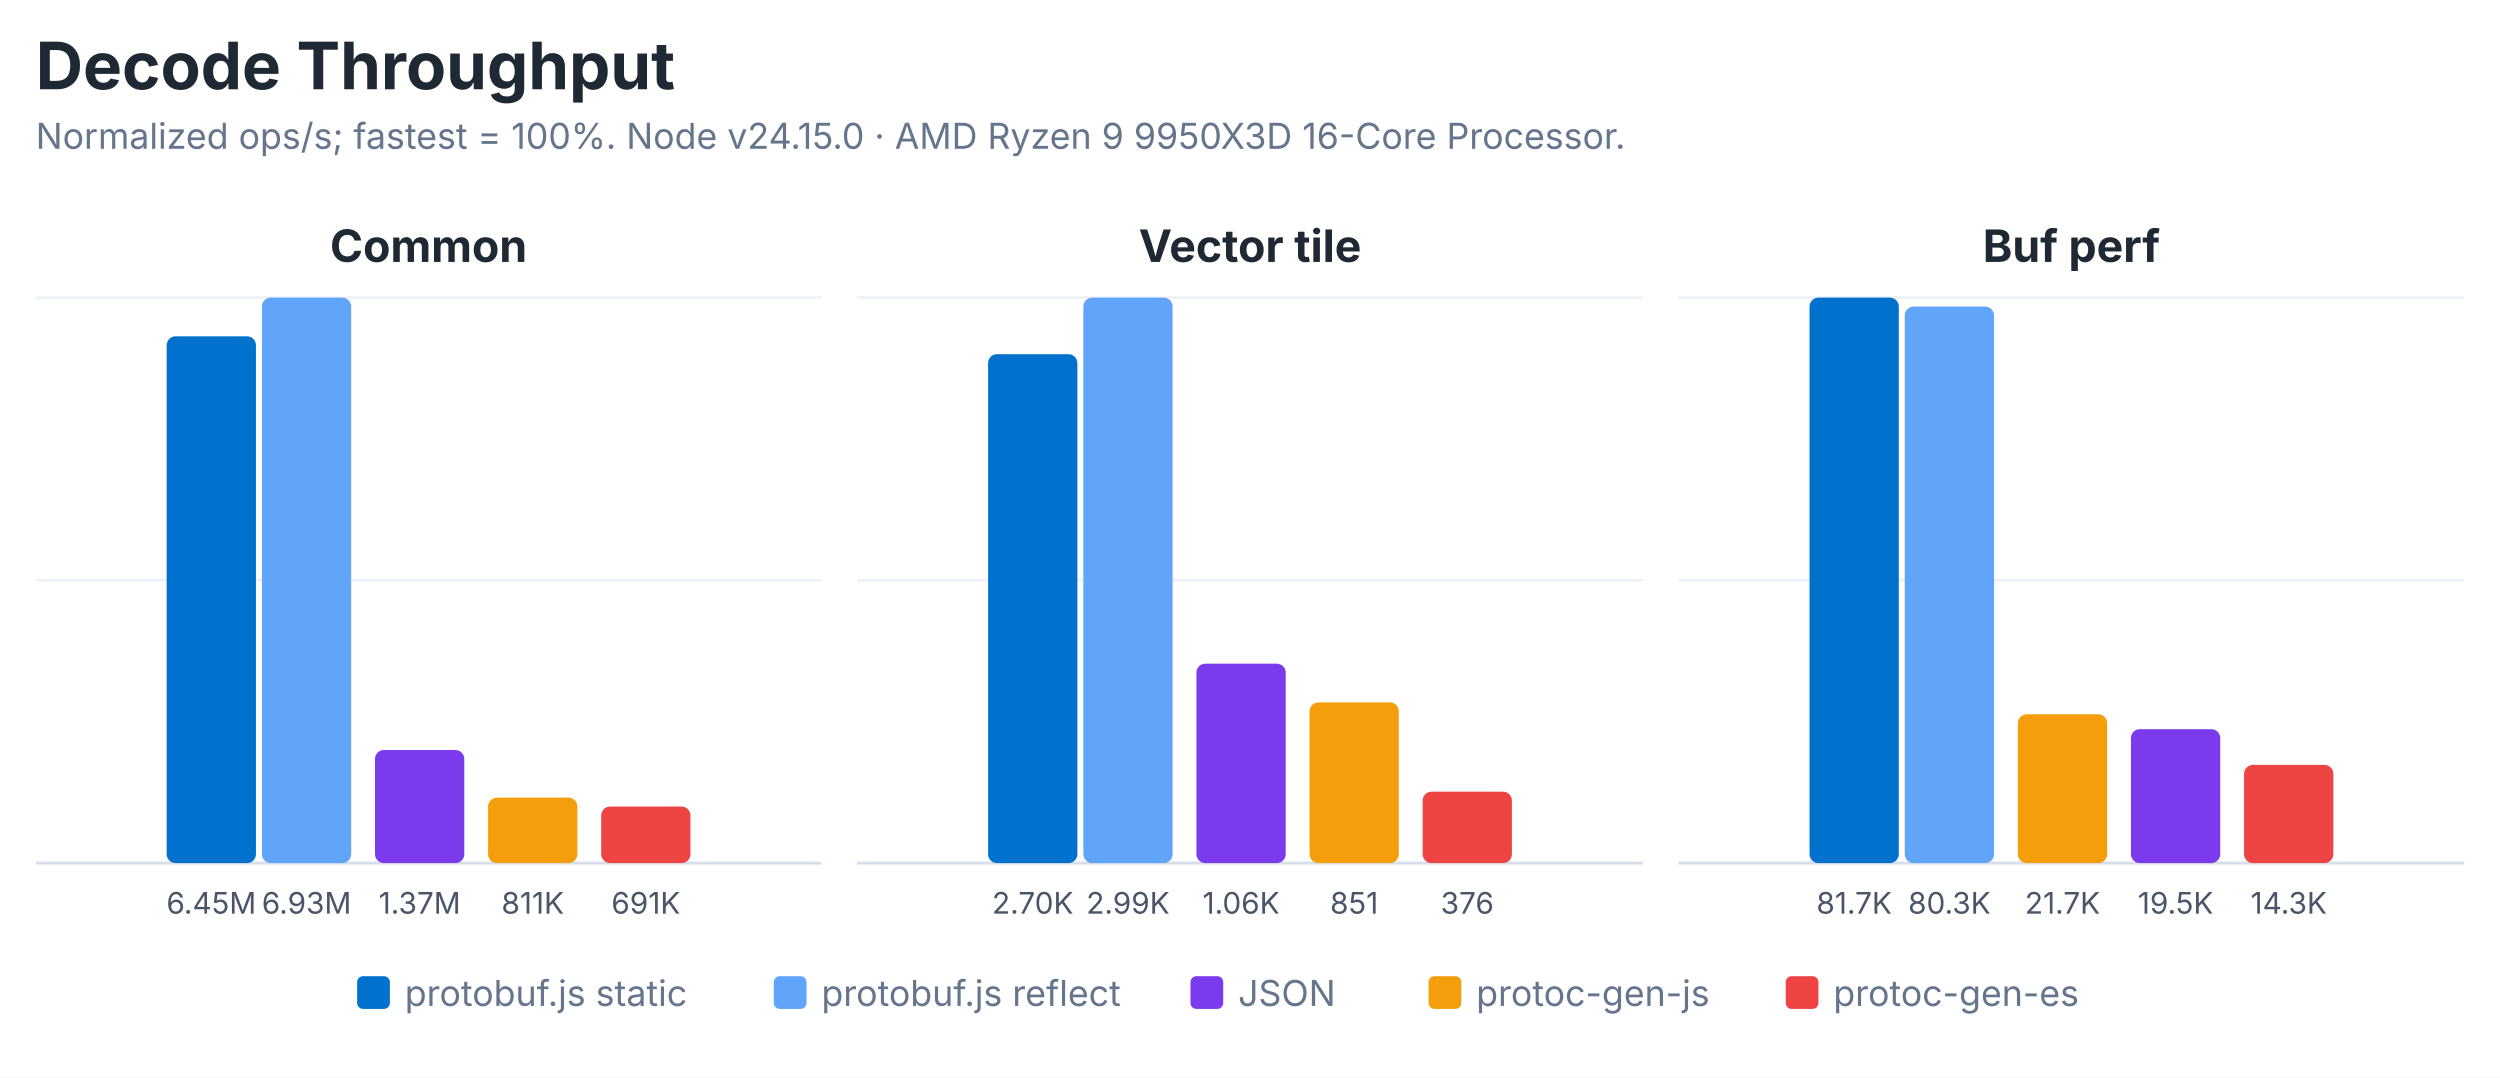
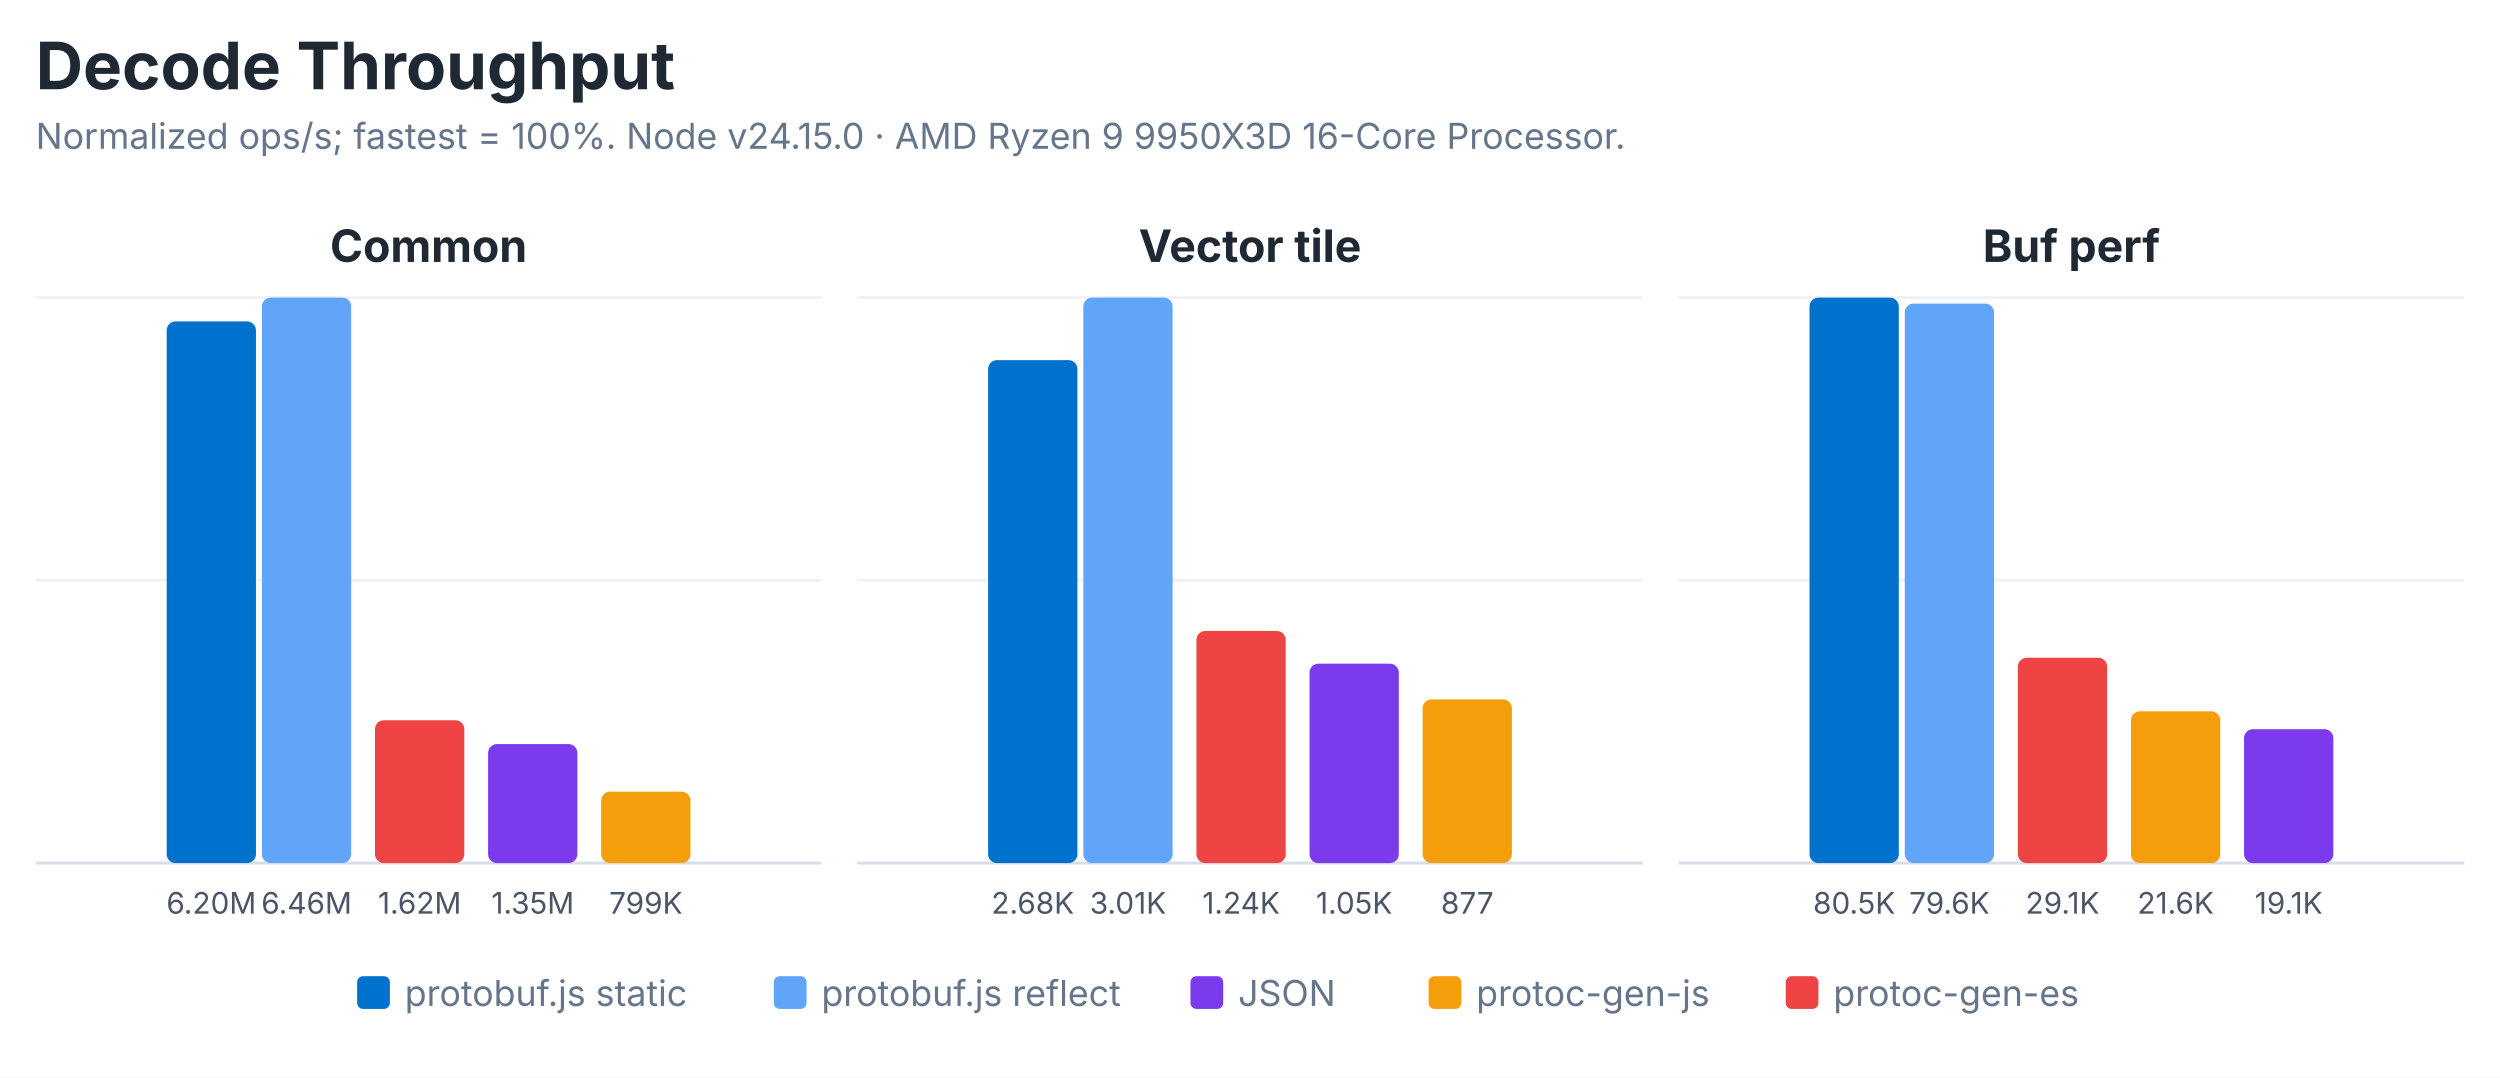
<svg xmlns="http://www.w3.org/2000/svg" width="840" height="362" viewBox="0 0 840 362" role="img" aria-labelledby="title desc">
  <style>
text{font-family:-apple-system,BlinkMacSystemFont,'Segoe UI',sans-serif;fill:#1f2933}
.title{font-size:22px;font-weight:700}.meta,.legend{font-size:12px;fill:#65758b}.case{font-size:15px;font-weight:700}.value{font-size:10px;fill:#4a5568}.axis{stroke:#d8dee9;stroke-width:1}.grid{stroke:#eef2f7;stroke-width:1}.bar{rx:3;ry:3}
</style>
  <rect width="100%" height="100%" fill="#ffffff" />
  <text x="12" y="30" class="title">Decode Throughput</text>
  <text x="12" y="50" class="meta">Normalized ops/s; fastest = 100%. Node v24.15.0 · AMD Ryzen 9 9950X3D 16-Core Processor.</text>
  <text x="144" y="88" text-anchor="middle" class="case">Common</text>
  <line x1="12" y1="290" x2="276" y2="290" class="axis" />
  <line x1="12" y1="195" x2="276" y2="195" class="grid" />
  <line x1="12" y1="100" x2="276" y2="100" class="grid" />
-   <rect x="56" y="113" width="30" height="177" class="bar" fill="#0072ce" />
-   <text x="71" y="307" text-anchor="middle" class="value">6.45M</text>
+   <rect x="56" y="108" width="30" height="182" class="bar" fill="#0072ce" />
+   <text x="71" y="307" text-anchor="middle" class="value">6.20M</text>
  <rect x="88" y="100" width="30" height="190" class="bar" fill="#60a5fa" />
-   <text x="103" y="307" text-anchor="middle" class="value">6.93M</text>
-   <rect x="126" y="252" width="30" height="38" class="bar" fill="#7c3aed" />
-   <text x="141" y="307" text-anchor="middle" class="value">1.37M</text>
-   <rect x="164" y="268" width="30" height="22" class="bar" fill="#f59e0b" />
-   <text x="179" y="307" text-anchor="middle" class="value">811K</text>
-   <rect x="202" y="271" width="30" height="19" class="bar" fill="#ef4444" />
-   <text x="217" y="307" text-anchor="middle" class="value">691K</text>
+   <text x="103" y="307" text-anchor="middle" class="value">6.46M</text>
+   <rect x="126" y="242" width="30" height="48" class="bar" fill="#ef4444" />
+   <text x="141" y="307" text-anchor="middle" class="value">1.62M</text>
+   <rect x="164" y="250" width="30" height="40" class="bar" fill="#7c3aed" />
+   <text x="179" y="307" text-anchor="middle" class="value">1.35M</text>
+   <rect x="202" y="266" width="30" height="24" class="bar" fill="#f59e0b" />
+   <text x="217" y="307" text-anchor="middle" class="value">799K</text>
  <text x="420" y="88" text-anchor="middle" class="case">Vector tile</text>
  <line x1="288" y1="290" x2="552" y2="290" class="axis" />
  <line x1="288" y1="195" x2="552" y2="195" class="grid" />
  <line x1="288" y1="100" x2="552" y2="100" class="grid" />
-   <rect x="332" y="119" width="30" height="171" class="bar" fill="#0072ce" />
-   <text x="347" y="307" text-anchor="middle" class="value">2.70K</text>
+   <rect x="332" y="121" width="30" height="169" class="bar" fill="#0072ce" />
+   <text x="347" y="307" text-anchor="middle" class="value">2.68K</text>
  <rect x="364" y="100" width="30" height="190" class="bar" fill="#60a5fa" />
-   <text x="379" y="307" text-anchor="middle" class="value">2.99K</text>
-   <rect x="402" y="223" width="30" height="67" class="bar" fill="#7c3aed" />
-   <text x="417" y="307" text-anchor="middle" class="value">1.06K</text>
-   <rect x="440" y="236" width="30" height="54" class="bar" fill="#f59e0b" />
-   <text x="455" y="307" text-anchor="middle" class="value">851</text>
-   <rect x="478" y="266" width="30" height="24" class="bar" fill="#ef4444" />
-   <text x="493" y="307" text-anchor="middle" class="value">376</text>
+   <text x="379" y="307" text-anchor="middle" class="value">3.01K</text>
+   <rect x="402" y="212" width="30" height="78" class="bar" fill="#ef4444" />
+   <text x="417" y="307" text-anchor="middle" class="value">1.24K</text>
+   <rect x="440" y="223" width="30" height="67" class="bar" fill="#7c3aed" />
+   <text x="455" y="307" text-anchor="middle" class="value">1.05K</text>
+   <rect x="478" y="235" width="30" height="55" class="bar" fill="#f59e0b" />
+   <text x="493" y="307" text-anchor="middle" class="value">877</text>
  <text x="696" y="88" text-anchor="middle" class="case">Buf perf</text>
  <line x1="564" y1="290" x2="828" y2="290" class="axis" />
  <line x1="564" y1="195" x2="828" y2="195" class="grid" />
  <line x1="564" y1="100" x2="828" y2="100" class="grid" />
  <rect x="608" y="100" width="30" height="190" class="bar" fill="#0072ce" />
-   <text x="623" y="307" text-anchor="middle" class="value">81.7K</text>
-   <rect x="640" y="103" width="30" height="187" class="bar" fill="#60a5fa" />
-   <text x="655" y="307" text-anchor="middle" class="value">80.3K</text>
-   <rect x="678" y="240" width="30" height="50" class="bar" fill="#f59e0b" />
-   <text x="693" y="307" text-anchor="middle" class="value">21.7K</text>
-   <rect x="716" y="245" width="30" height="45" class="bar" fill="#7c3aed" />
-   <text x="731" y="307" text-anchor="middle" class="value">19.5K</text>
-   <rect x="754" y="257" width="30" height="33" class="bar" fill="#ef4444" />
-   <text x="769" y="307" text-anchor="middle" class="value">14.3K</text>
+   <text x="623" y="307" text-anchor="middle" class="value">80.5K</text>
+   <rect x="640" y="102" width="30" height="188" class="bar" fill="#60a5fa" />
+   <text x="655" y="307" text-anchor="middle" class="value">79.6K</text>
+   <rect x="678" y="221" width="30" height="69" class="bar" fill="#ef4444" />
+   <text x="693" y="307" text-anchor="middle" class="value">29.1K</text>
+   <rect x="716" y="239" width="30" height="51" class="bar" fill="#f59e0b" />
+   <text x="731" y="307" text-anchor="middle" class="value">21.6K</text>
+   <rect x="754" y="245" width="30" height="45" class="bar" fill="#7c3aed" />
+   <text x="769" y="307" text-anchor="middle" class="value">19.1K</text>
  <rect x="120" y="328" width="11" height="11" rx="2" ry="2" fill="#0072ce" />
  <text x="136" y="338" class="legend">protobuf.js static</text>
  <rect x="260" y="328" width="11" height="11" rx="2" ry="2" fill="#60a5fa" />
  <text x="276" y="338" class="legend">protobuf.js reflect</text>
  <rect x="400" y="328" width="11" height="11" rx="2" ry="2" fill="#7c3aed" />
  <text x="416" y="338" class="legend">JSON</text>
  <rect x="480" y="328" width="11" height="11" rx="2" ry="2" fill="#f59e0b" />
  <text x="496" y="338" class="legend">protoc-gen-js</text>
  <rect x="600" y="328" width="11" height="11" rx="2" ry="2" fill="#ef4444" />
  <text x="616" y="338" class="legend">protoc-gen-es</text>
</svg>
